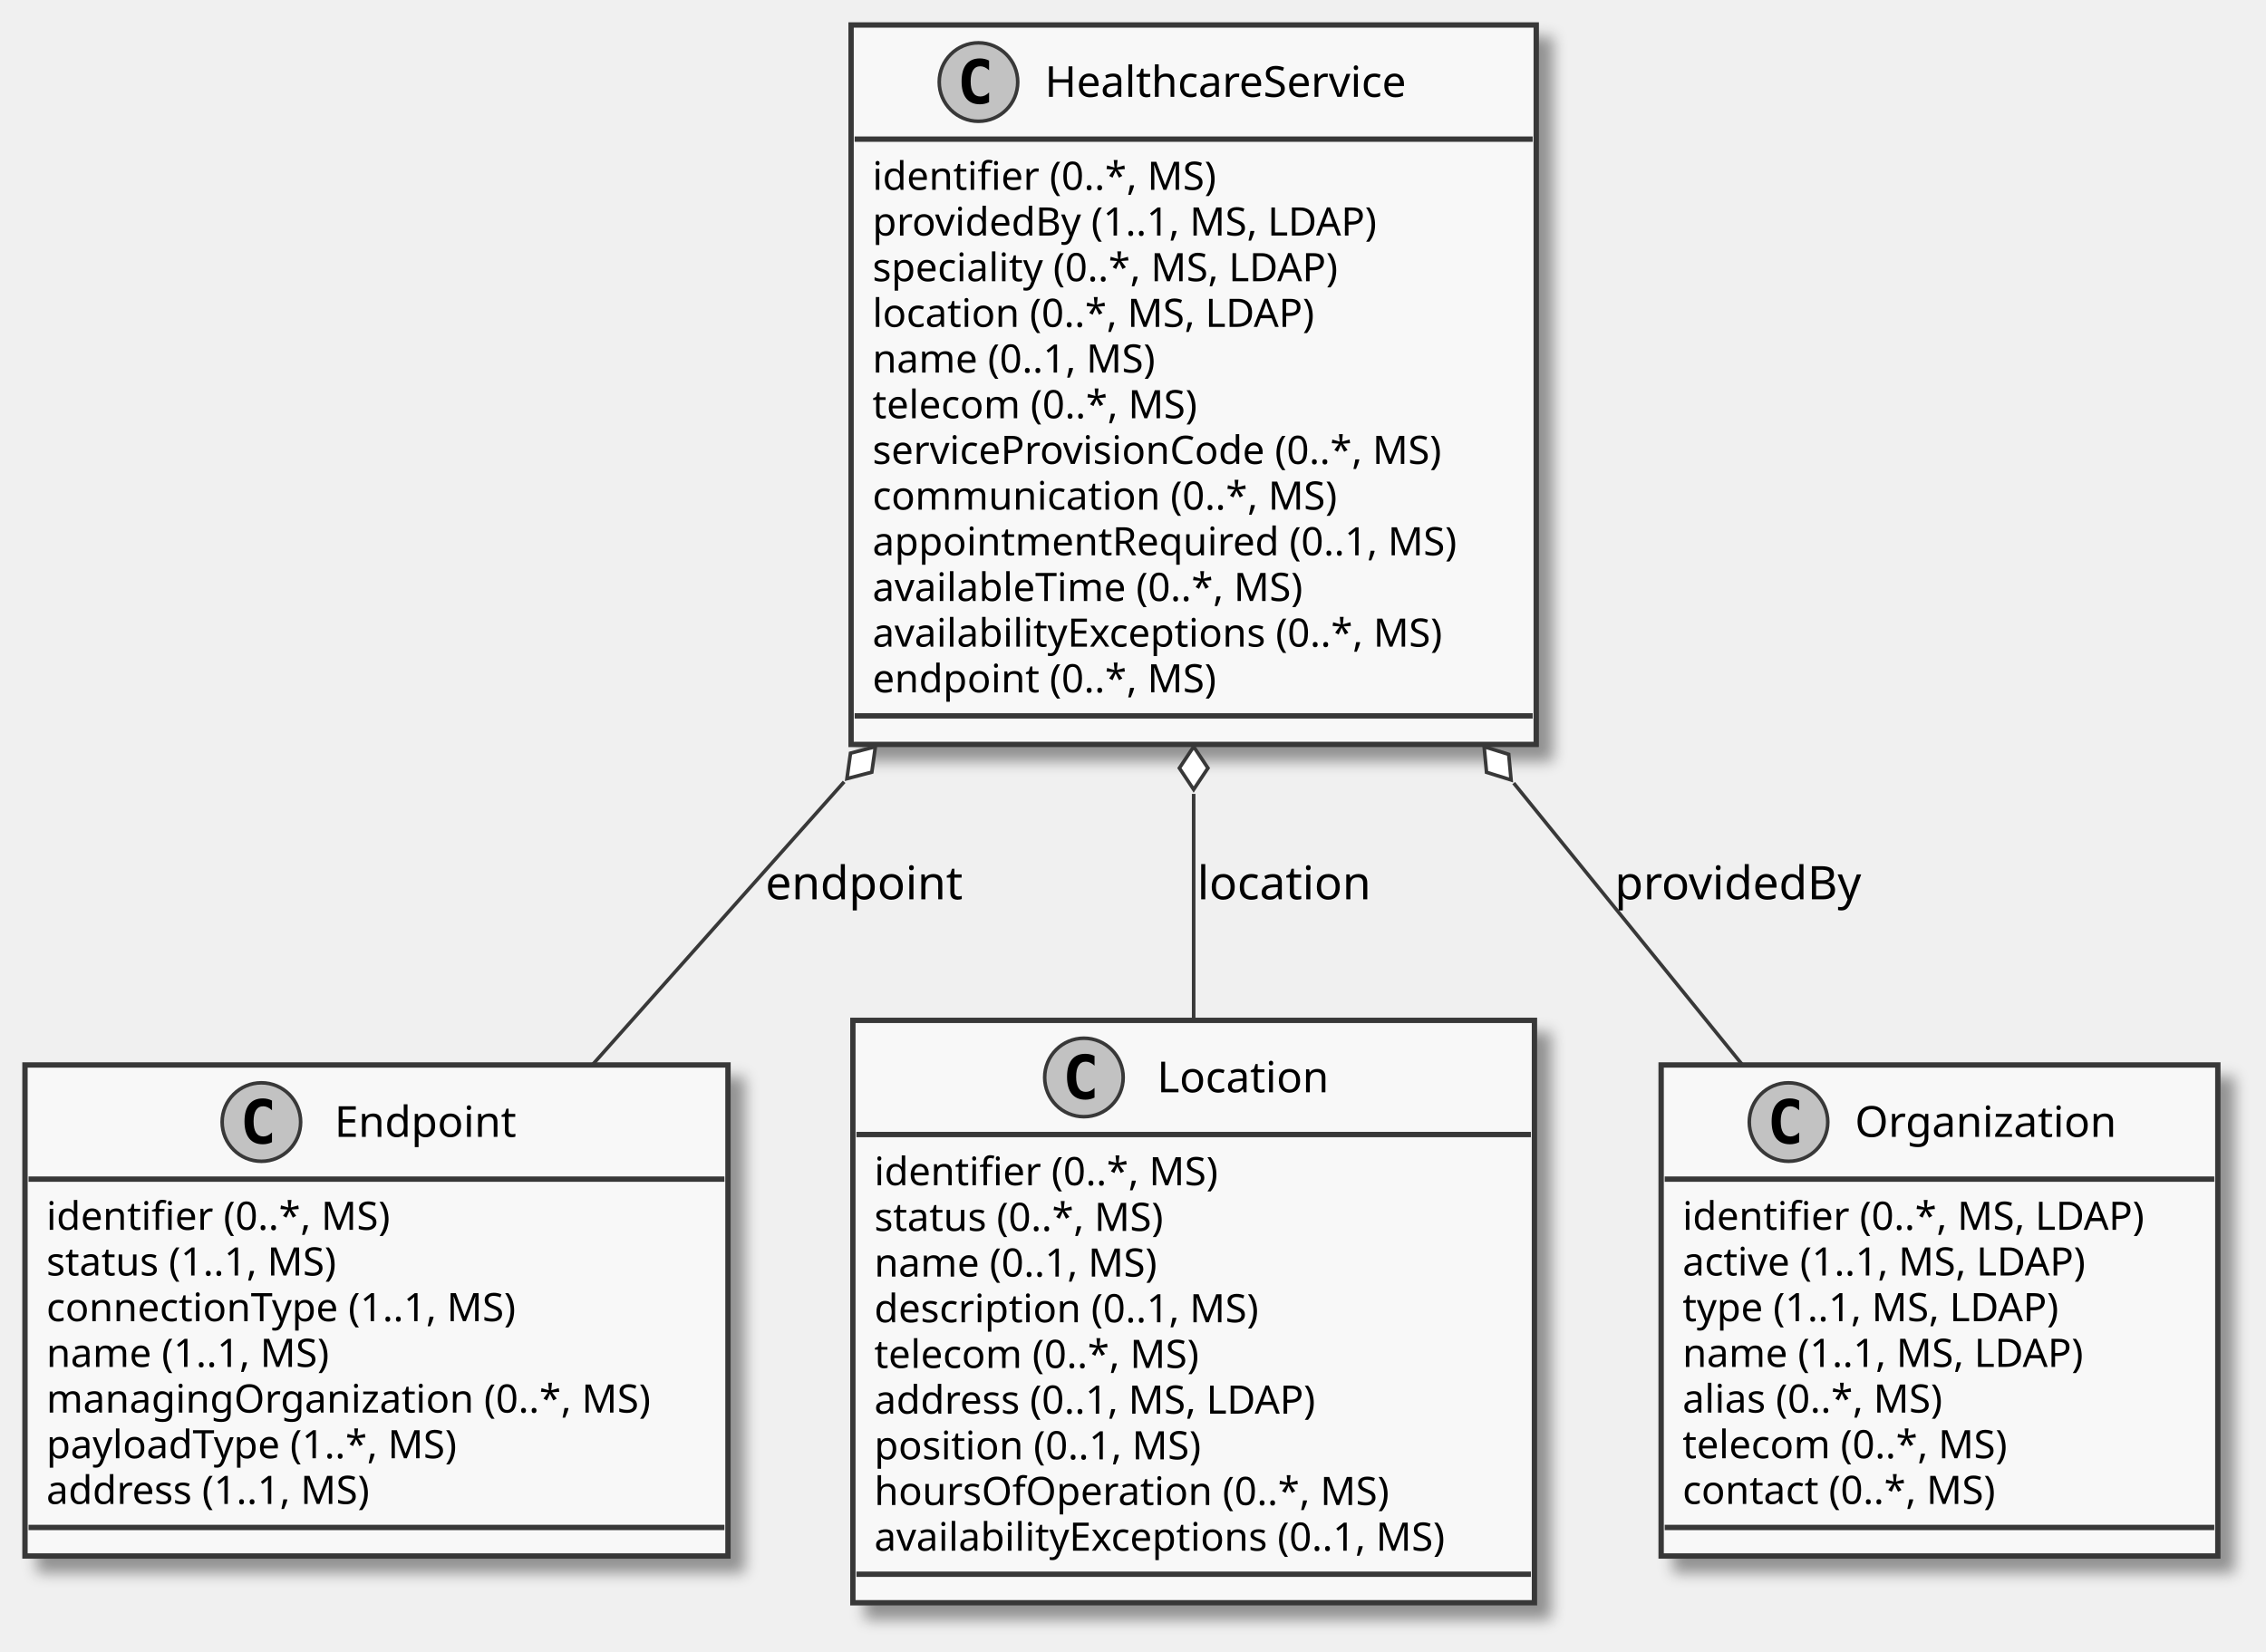
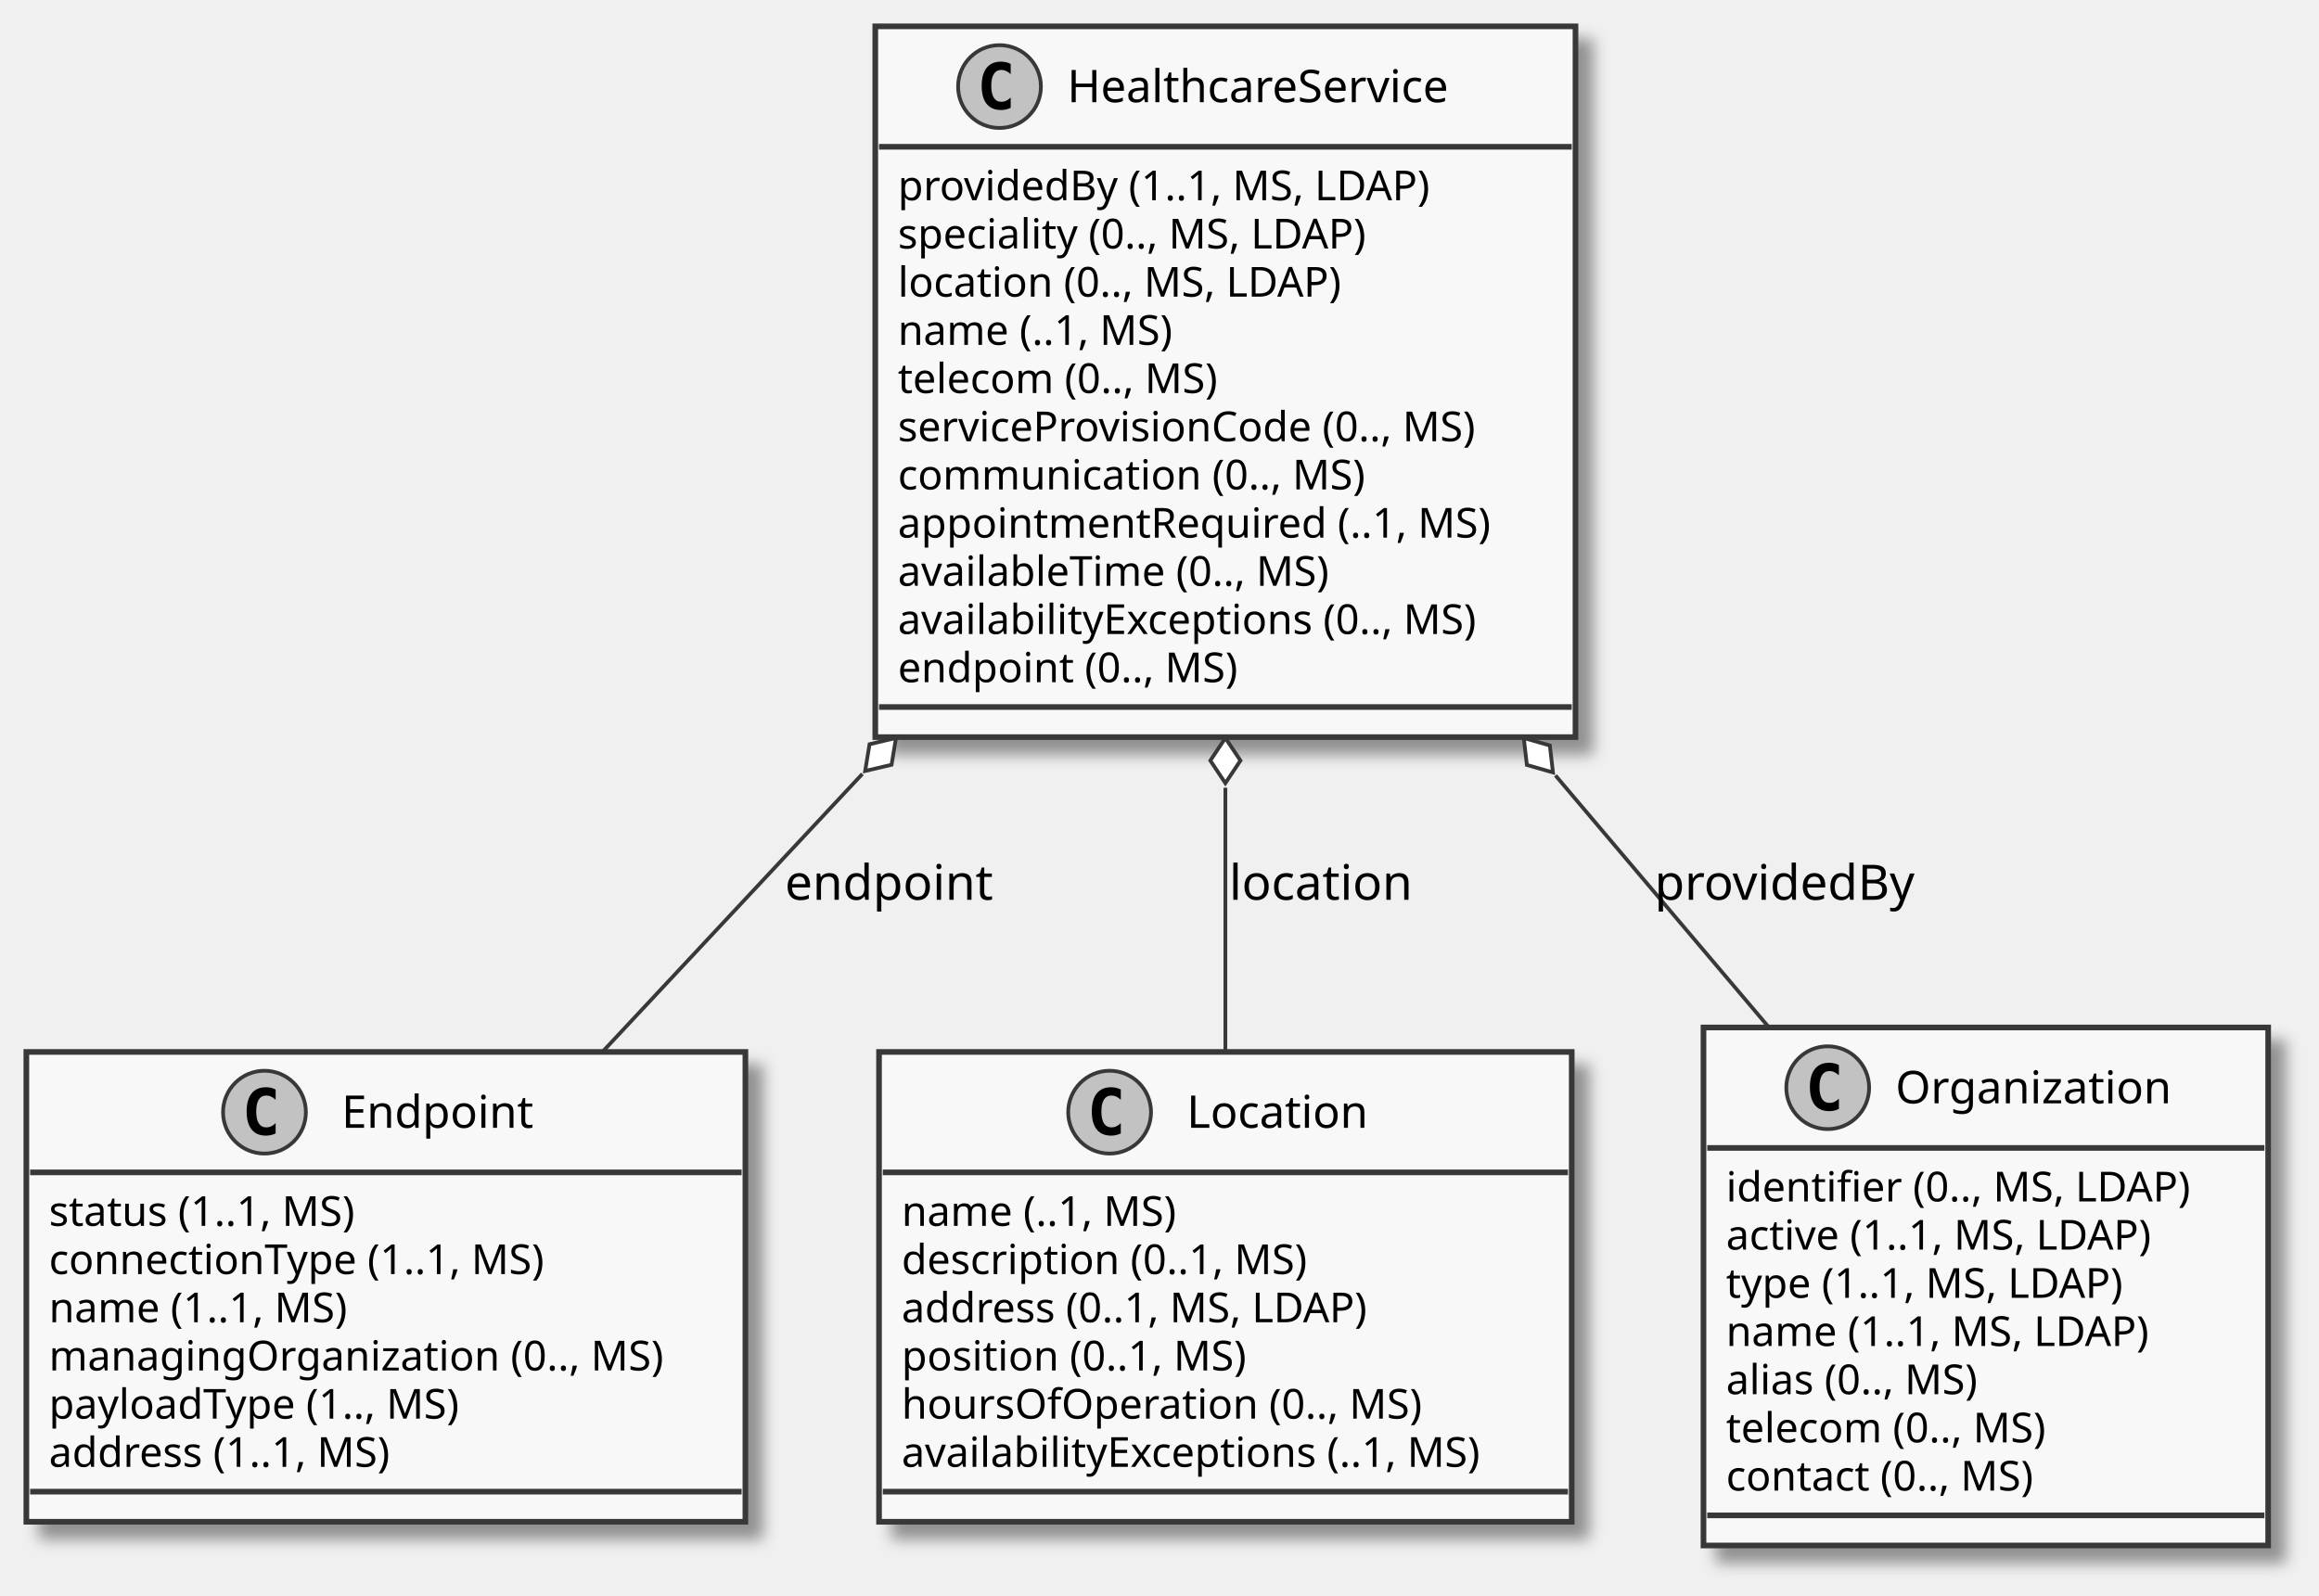
- <svg xmlns="http://www.w3.org/2000/svg" contentScriptType="application/ecmascript" contentStyleType="text/css" height="463px" preserveAspectRatio="none" style="width:635px;height:463px;background:#FFFFFF;" version="1.1" viewBox="0 0 635 463" width="635px" zoomAndPan="magnify">
+ <svg xmlns="http://www.w3.org/2000/svg" contentScriptType="application/ecmascript" contentStyleType="text/css" height="424px" preserveAspectRatio="none" style="width:616px;height:424px;background:#FFFFFF;" version="1.1" viewBox="0 0 616 424" width="616px" zoomAndPan="magnify">
  <defs>
-     <filter height="300%" id="fovke67bg116t" width="300%" x="-1" y="-1">
+     <filter height="300%" id="fe6kc5k6h272j" width="300%" x="-1" y="-1">
      <feGaussianBlur result="blurOut" stdDeviation="2.0" />
      <feColorMatrix in="blurOut" result="blurOut2" type="matrix" values="0 0 0 0 0 0 0 0 0 0 0 0 0 0 0 0 0 0 .4 0" />
      <feOffset dx="4.0" dy="4.0" in="blurOut2" result="blurOut3" />
      <feBlend in="SourceGraphic" in2="blurOut3" mode="normal" />
    </filter>
  </defs>
  <g>
-     <rect codeLine="2" fill="#F8F8F8" filter="url(#fovke67bg116t)" height="201.656" id="HealthcareService" style="stroke:#383838;stroke-width:1.5;" width="192" x="238.5" y="7" />
-     <ellipse cx="274.2" cy="23" fill="#C2C2C2" rx="11" ry="11" style="stroke:#383838;stroke-width:1.0;" />
-     <path d="M277.169,28.641 Q276.591,28.938 275.95,29.078 Q275.309,29.234 274.606,29.234 Q272.106,29.234 270.778,27.594 Q269.466,25.938 269.466,22.812 Q269.466,19.688 270.778,18.031 Q272.106,16.375 274.606,16.375 Q275.309,16.375 275.95,16.531 Q276.606,16.688 277.169,16.984 L277.169,19.703 Q276.544,19.125 275.95,18.859 Q275.356,18.578 274.731,18.578 Q273.387,18.578 272.7,19.656 Q272.012,20.719 272.012,22.812 Q272.012,24.906 272.7,25.984 Q273.387,27.047 274.731,27.047 Q275.356,27.047 275.95,26.781 Q276.544,26.5 277.169,25.922 L277.169,28.641 Z " fill="#000000" />
-     <text fill="#000000" font-family="sans-serif" font-size="12" lengthAdjust="spacing" textLength="114" x="292.8" y="27.154">HealthcareService</text>
-     <line style="stroke:#383838;stroke-width:1.5;" x1="239.5" x2="429.5" y1="39" y2="39" />
-     <text fill="#000000" font-family="sans-serif" font-size="11" lengthAdjust="spacing" textLength="108" x="244.5" y="53.21">identifier (0..*, MS)</text>
-     <text fill="#000000" font-family="sans-serif" font-size="11" lengthAdjust="spacing" textLength="158" x="244.5" y="66.015">providedBy (1..1, MS, LDAP)</text>
-     <text fill="#000000" font-family="sans-serif" font-size="11" lengthAdjust="spacing" textLength="147" x="244.5" y="78.82">speciality (0..*, MS, LDAP)</text>
-     <text fill="#000000" font-family="sans-serif" font-size="11" lengthAdjust="spacing" textLength="138" x="244.5" y="91.624">location (0..*, MS, LDAP)</text>
-     <text fill="#000000" font-family="sans-serif" font-size="11" lengthAdjust="spacing" textLength="91" x="244.5" y="104.429">name (0..1, MS)</text>
-     <text fill="#000000" font-family="sans-serif" font-size="11" lengthAdjust="spacing" textLength="103" x="244.5" y="117.234">telecom (0..*, MS)</text>
-     <text fill="#000000" font-family="sans-serif" font-size="11" lengthAdjust="spacing" textLength="180" x="244.5" y="130.039">serviceProvisionCode (0..*, MS)</text>
-     <text fill="#000000" font-family="sans-serif" font-size="11" lengthAdjust="spacing" textLength="144" x="244.5" y="142.843">communication (0..*, MS)</text>
-     <text fill="#000000" font-family="sans-serif" font-size="11" lengthAdjust="spacing" textLength="180" x="244.5" y="155.648">appointmentRequired (0..1, MS)</text>
-     <text fill="#000000" font-family="sans-serif" font-size="11" lengthAdjust="spacing" textLength="136" x="244.5" y="168.453">availableTime (0..*, MS)</text>
-     <text fill="#000000" font-family="sans-serif" font-size="11" lengthAdjust="spacing" textLength="178" x="244.5" y="181.257">availabilityExceptions (0..*, MS)</text>
-     <text fill="#000000" font-family="sans-serif" font-size="11" lengthAdjust="spacing" textLength="107" x="244.5" y="194.062">endpoint (0..*, MS)</text>
-     <line style="stroke:#383838;stroke-width:1.5;" x1="239.5" x2="429.5" y1="200.656" y2="200.656" />
-     <rect codeLine="16" fill="#F8F8F8" filter="url(#fovke67bg116t)" height="137.633" id="Endpoint" style="stroke:#383838;stroke-width:1.5;" width="197" x="7" y="298.5" />
-     <ellipse cx="73.25" cy="314.5" fill="#C2C2C2" rx="11" ry="11" style="stroke:#383838;stroke-width:1.0;" />
-     <path d="M76.219,320.141 Q75.641,320.438 75,320.578 Q74.359,320.734 73.656,320.734 Q71.156,320.734 69.828,319.094 Q68.516,317.438 68.516,314.312 Q68.516,311.188 69.828,309.531 Q71.156,307.875 73.656,307.875 Q74.359,307.875 75,308.031 Q75.656,308.188 76.219,308.484 L76.219,311.203 Q75.594,310.625 75,310.359 Q74.406,310.078 73.781,310.078 Q72.438,310.078 71.75,311.156 Q71.062,312.219 71.062,314.312 Q71.062,316.406 71.75,317.484 Q72.438,318.547 73.781,318.547 Q74.406,318.547 75,318.281 Q75.594,318 76.219,317.422 L76.219,320.141 Z " fill="#000000" />
-     <text fill="#000000" font-family="sans-serif" font-size="12" lengthAdjust="spacing" textLength="56" x="93.75" y="318.654">Endpoint</text>
-     <line style="stroke:#383838;stroke-width:1.5;" x1="8" x2="203" y1="330.5" y2="330.5" />
-     <text fill="#000000" font-family="sans-serif" font-size="11" lengthAdjust="spacing" textLength="108" x="13" y="344.71">identifier (0..*, MS)</text>
-     <text fill="#000000" font-family="sans-serif" font-size="11" lengthAdjust="spacing" textLength="95" x="13" y="357.515">status (1..1, MS)</text>
-     <text fill="#000000" font-family="sans-serif" font-size="11" lengthAdjust="spacing" textLength="147" x="13" y="370.32">connectionType (1..1, MS)</text>
-     <text fill="#000000" font-family="sans-serif" font-size="11" lengthAdjust="spacing" textLength="91" x="13" y="383.125">name (1..1, MS)</text>
-     <text fill="#000000" font-family="sans-serif" font-size="11" lengthAdjust="spacing" textLength="185" x="13" y="395.929">managingOrganization (0..*, MS)</text>
-     <text fill="#000000" font-family="sans-serif" font-size="11" lengthAdjust="spacing" textLength="129" x="13" y="408.734">payloadType (1..*, MS)</text>
-     <text fill="#000000" font-family="sans-serif" font-size="11" lengthAdjust="spacing" textLength="106" x="13" y="421.539">address (1..1, MS)</text>
-     <line style="stroke:#383838;stroke-width:1.5;" x1="8" x2="203" y1="428.133" y2="428.133" />
-     <rect codeLine="25" fill="#F8F8F8" filter="url(#fovke67bg116t)" height="163.242" id="Location" style="stroke:#383838;stroke-width:1.5;" width="191" x="239" y="286" />
-     <ellipse cx="303.75" cy="302" fill="#C2C2C2" rx="11" ry="11" style="stroke:#383838;stroke-width:1.0;" />
-     <path d="M306.719,307.641 Q306.141,307.938 305.5,308.078 Q304.859,308.234 304.156,308.234 Q301.656,308.234 300.328,306.594 Q299.016,304.938 299.016,301.812 Q299.016,298.688 300.328,297.031 Q301.656,295.375 304.156,295.375 Q304.859,295.375 305.5,295.531 Q306.156,295.688 306.719,295.984 L306.719,298.703 Q306.094,298.125 305.5,297.859 Q304.906,297.578 304.281,297.578 Q302.938,297.578 302.25,298.656 Q301.562,299.719 301.562,301.812 Q301.562,303.906 302.25,304.984 Q302.938,306.047 304.281,306.047 Q304.906,306.047 305.5,305.781 Q306.094,305.5 306.719,304.922 L306.719,307.641 Z " fill="#000000" />
-     <text fill="#000000" font-family="sans-serif" font-size="12" lengthAdjust="spacing" textLength="53" x="324.25" y="306.154">Location</text>
-     <line style="stroke:#383838;stroke-width:1.5;" x1="240" x2="429" y1="318" y2="318" />
-     <text fill="#000000" font-family="sans-serif" font-size="11" lengthAdjust="spacing" textLength="108" x="245" y="332.21">identifier (0..*, MS)</text>
-     <text fill="#000000" font-family="sans-serif" font-size="11" lengthAdjust="spacing" textLength="94" x="245" y="345.015">status (0..*, MS)</text>
-     <text fill="#000000" font-family="sans-serif" font-size="11" lengthAdjust="spacing" textLength="91" x="245" y="357.82">name (0..1, MS)</text>
-     <text fill="#000000" font-family="sans-serif" font-size="11" lengthAdjust="spacing" textLength="122" x="245" y="370.625">description (0..1, MS)</text>
-     <text fill="#000000" font-family="sans-serif" font-size="11" lengthAdjust="spacing" textLength="103" x="245" y="383.429">telecom (0..*, MS)</text>
-     <text fill="#000000" font-family="sans-serif" font-size="11" lengthAdjust="spacing" textLength="142" x="245" y="396.234">address (0..1, MS, LDAP)</text>
-     <text fill="#000000" font-family="sans-serif" font-size="11" lengthAdjust="spacing" textLength="104" x="245" y="409.039">position (0..1, MS)</text>
-     <text fill="#000000" font-family="sans-serif" font-size="11" lengthAdjust="spacing" textLength="160" x="245" y="421.843">hoursOfOperation (0..*, MS)</text>
-     <text fill="#000000" font-family="sans-serif" font-size="11" lengthAdjust="spacing" textLength="179" x="245" y="434.648">availabilityExceptions (0..1, MS)</text>
-     <line style="stroke:#383838;stroke-width:1.5;" x1="240" x2="429" y1="441.242" y2="441.242" />
-     <rect codeLine="36" fill="#F8F8F8" filter="url(#fovke67bg116t)" height="137.633" id="Organization" style="stroke:#383838;stroke-width:1.5;" width="156" x="465.5" y="298.5" />
-     <ellipse cx="501.2" cy="314.5" fill="#C2C2C2" rx="11" ry="11" style="stroke:#383838;stroke-width:1.0;" />
-     <path d="M504.169,320.141 Q503.591,320.438 502.95,320.578 Q502.309,320.734 501.606,320.734 Q499.106,320.734 497.778,319.094 Q496.466,317.438 496.466,314.312 Q496.466,311.188 497.778,309.531 Q499.106,307.875 501.606,307.875 Q502.309,307.875 502.95,308.031 Q503.606,308.188 504.169,308.484 L504.169,311.203 Q503.544,310.625 502.95,310.359 Q502.356,310.078 501.731,310.078 Q500.387,310.078 499.7,311.156 Q499.012,312.219 499.012,314.312 Q499.012,316.406 499.7,317.484 Q500.387,318.547 501.731,318.547 Q502.356,318.547 502.95,318.281 Q503.544,318 504.169,317.422 L504.169,320.141 Z " fill="#000000" />
-     <text fill="#000000" font-family="sans-serif" font-size="12" lengthAdjust="spacing" textLength="78" x="519.8" y="318.654">Organization</text>
-     <line style="stroke:#383838;stroke-width:1.5;" x1="466.5" x2="620.5" y1="330.5" y2="330.5" />
-     <text fill="#000000" font-family="sans-serif" font-size="11" lengthAdjust="spacing" textLength="144" x="471.5" y="344.71">identifier (0..*, MS, LDAP)</text>
-     <text fill="#000000" font-family="sans-serif" font-size="11" lengthAdjust="spacing" textLength="128" x="471.5" y="357.515">active (1..1, MS, LDAP)</text>
-     <text fill="#000000" font-family="sans-serif" font-size="11" lengthAdjust="spacing" textLength="119" x="471.5" y="370.32">type (1..1, MS, LDAP)</text>
-     <text fill="#000000" font-family="sans-serif" font-size="11" lengthAdjust="spacing" textLength="127" x="471.5" y="383.125">name (1..1, MS, LDAP)</text>
-     <text fill="#000000" font-family="sans-serif" font-size="11" lengthAdjust="spacing" textLength="85" x="471.5" y="395.929">alias (0..*, MS)</text>
-     <text fill="#000000" font-family="sans-serif" font-size="11" lengthAdjust="spacing" textLength="103" x="471.5" y="408.734">telecom (0..*, MS)</text>
-     <text fill="#000000" font-family="sans-serif" font-size="11" lengthAdjust="spacing" textLength="99" x="471.5" y="421.539">contact (0..*, MS)</text>
-     <line style="stroke:#383838;stroke-width:1.5;" x1="466.5" x2="620.5" y1="428.133" y2="428.133" />
-     <path codeLine="46" d="M424.18,219.49 C445.91,246.27 468.51,274.11 488.13,298.28 " fill="none" id="HealthcareService-backto-Organization" style="stroke:#383838;stroke-width:1.0;" />
-     <polygon fill="#FFFFFF" points="415.9,209.29,416.57,216.47,423.456,218.613,422.785,211.433,415.9,209.29" style="stroke:#383838;stroke-width:1.0;" />
-     <text fill="#000000" font-family="sans-serif" font-size="13" lengthAdjust="spacing" textLength="71" x="452.5" y="252.067">providedBy</text>
-     <path codeLine="47" d="M236.55,219.14 C212.65,246.02 187.76,274.01 166.17,298.28 " fill="none" id="HealthcareService-backto-Endpoint" style="stroke:#383838;stroke-width:1.0;" />
-     <polygon fill="#FFFFFF" points="245.31,209.29,238.333,211.114,237.333,218.255,244.31,216.431,245.31,209.29" style="stroke:#383838;stroke-width:1.0;" />
-     <text fill="#000000" font-family="sans-serif" font-size="13" lengthAdjust="spacing" textLength="56" x="214.5" y="252.067">endpoint</text>
-     <path codeLine="48" d="M334.5,222.52 C334.5,243.91 334.5,265.86 334.5,285.99 " fill="none" id="HealthcareService-backto-Location" style="stroke:#383838;stroke-width:1.0;" />
-     <polygon fill="#FFFFFF" points="334.5,209.29,330.5,215.29,334.5,221.29,338.5,215.29,334.5,209.29" style="stroke:#383838;stroke-width:1.0;" />
-     <text fill="#000000" font-family="sans-serif" font-size="13" lengthAdjust="spacing" textLength="50" x="335.5" y="252.067">location</text>
+     <rect codeLine="2" fill="#F8F8F8" filter="url(#fe6kc5k6h272j)" height="188.852" id="HealthcareService" style="stroke:#383838;stroke-width:1.5;" width="186" x="232.5" y="7" />
+     <ellipse cx="265.5" cy="23" fill="#C2C2C2" rx="11" ry="11" style="stroke:#383838;stroke-width:1.0;" />
+     <path d="M268.469,28.641 Q267.891,28.938 267.25,29.078 Q266.609,29.234 265.906,29.234 Q263.406,29.234 262.078,27.594 Q260.766,25.938 260.766,22.812 Q260.766,19.688 262.078,18.031 Q263.406,16.375 265.906,16.375 Q266.609,16.375 267.25,16.531 Q267.906,16.688 268.469,16.984 L268.469,19.703 Q267.844,19.125 267.25,18.859 Q266.656,18.578 266.031,18.578 Q264.688,18.578 264,19.656 Q263.312,20.719 263.312,22.812 Q263.312,24.906 264,25.984 Q264.688,27.047 266.031,27.047 Q266.656,27.047 267.25,26.781 Q267.844,26.5 268.469,25.922 L268.469,28.641 Z " fill="#000000" />
+     <text fill="#000000" font-family="sans-serif" font-size="12" lengthAdjust="spacing" textLength="114" x="283.5" y="27.154">HealthcareService</text>
+     <line style="stroke:#383838;stroke-width:1.5;" x1="233.5" x2="417.5" y1="39" y2="39" />
+     <text fill="#000000" font-family="sans-serif" font-size="11" lengthAdjust="spacing" textLength="158" x="238.5" y="53.21">providedBy (1..1, MS, LDAP)</text>
+     <text fill="#000000" font-family="sans-serif" font-size="11" lengthAdjust="spacing" textLength="141" x="238.5" y="66.015">speciality (0.., MS, LDAP)</text>
+     <text fill="#000000" font-family="sans-serif" font-size="11" lengthAdjust="spacing" textLength="132" x="238.5" y="78.82">location (0.., MS, LDAP)</text>
+     <text fill="#000000" font-family="sans-serif" font-size="11" lengthAdjust="spacing" textLength="84" x="238.5" y="91.624">name (..1, MS)</text>
+     <text fill="#000000" font-family="sans-serif" font-size="11" lengthAdjust="spacing" textLength="97" x="238.5" y="104.429">telecom (0.., MS)</text>
+     <text fill="#000000" font-family="sans-serif" font-size="11" lengthAdjust="spacing" textLength="174" x="238.5" y="117.234">serviceProvisionCode (0.., MS)</text>
+     <text fill="#000000" font-family="sans-serif" font-size="11" lengthAdjust="spacing" textLength="138" x="238.5" y="130.039">communication (0.., MS)</text>
+     <text fill="#000000" font-family="sans-serif" font-size="11" lengthAdjust="spacing" textLength="173" x="238.5" y="142.843">appointmentRequired (..1, MS)</text>
+     <text fill="#000000" font-family="sans-serif" font-size="11" lengthAdjust="spacing" textLength="130" x="238.5" y="155.648">availableTime (0.., MS)</text>
+     <text fill="#000000" font-family="sans-serif" font-size="11" lengthAdjust="spacing" textLength="172" x="238.5" y="168.453">availabilityExceptions (0.., MS)</text>
+     <text fill="#000000" font-family="sans-serif" font-size="11" lengthAdjust="spacing" textLength="101" x="238.5" y="181.257">endpoint (0.., MS)</text>
+     <line style="stroke:#383838;stroke-width:1.5;" x1="233.5" x2="417.5" y1="187.852" y2="187.852" />
+     <rect codeLine="15" fill="#F8F8F8" filter="url(#fe6kc5k6h272j)" height="124.828" id="Endpoint" style="stroke:#383838;stroke-width:1.5;" width="191" x="7" y="279.5" />
+     <ellipse cx="70.25" cy="295.5" fill="#C2C2C2" rx="11" ry="11" style="stroke:#383838;stroke-width:1.0;" />
+     <path d="M73.219,301.141 Q72.641,301.438 72,301.578 Q71.359,301.734 70.656,301.734 Q68.156,301.734 66.828,300.094 Q65.516,298.438 65.516,295.312 Q65.516,292.188 66.828,290.531 Q68.156,288.875 70.656,288.875 Q71.359,288.875 72,289.031 Q72.656,289.188 73.219,289.484 L73.219,292.203 Q72.594,291.625 72,291.359 Q71.406,291.078 70.781,291.078 Q69.438,291.078 68.75,292.156 Q68.062,293.219 68.062,295.312 Q68.062,297.406 68.75,298.484 Q69.438,299.547 70.781,299.547 Q71.406,299.547 72,299.281 Q72.594,299 73.219,298.422 L73.219,301.141 Z " fill="#000000" />
+     <text fill="#000000" font-family="sans-serif" font-size="12" lengthAdjust="spacing" textLength="56" x="90.75" y="299.654">Endpoint</text>
+     <line style="stroke:#383838;stroke-width:1.5;" x1="8" x2="197" y1="311.5" y2="311.5" />
+     <text fill="#000000" font-family="sans-serif" font-size="11" lengthAdjust="spacing" textLength="95" x="13" y="325.71">status (1..1, MS)</text>
+     <text fill="#000000" font-family="sans-serif" font-size="11" lengthAdjust="spacing" textLength="147" x="13" y="338.515">connectionType (1..1, MS)</text>
+     <text fill="#000000" font-family="sans-serif" font-size="11" lengthAdjust="spacing" textLength="91" x="13" y="351.32">name (1..1, MS)</text>
+     <text fill="#000000" font-family="sans-serif" font-size="11" lengthAdjust="spacing" textLength="179" x="13" y="364.125">managingOrganization (0.., MS)</text>
+     <text fill="#000000" font-family="sans-serif" font-size="11" lengthAdjust="spacing" textLength="123" x="13" y="376.929">payloadType (1.., MS)</text>
+     <text fill="#000000" font-family="sans-serif" font-size="11" lengthAdjust="spacing" textLength="106" x="13" y="389.734">address (1..1, MS)</text>
+     <line style="stroke:#383838;stroke-width:1.5;" x1="8" x2="197" y1="396.328" y2="396.328" />
+     <rect codeLine="23" fill="#F8F8F8" filter="url(#fe6kc5k6h272j)" height="124.828" id="Location" style="stroke:#383838;stroke-width:1.5;" width="184" x="233.5" y="279.5" />
+     <ellipse cx="294.75" cy="295.5" fill="#C2C2C2" rx="11" ry="11" style="stroke:#383838;stroke-width:1.0;" />
+     <path d="M297.719,301.141 Q297.141,301.438 296.5,301.578 Q295.859,301.734 295.156,301.734 Q292.656,301.734 291.328,300.094 Q290.016,298.438 290.016,295.312 Q290.016,292.188 291.328,290.531 Q292.656,288.875 295.156,288.875 Q295.859,288.875 296.5,289.031 Q297.156,289.188 297.719,289.484 L297.719,292.203 Q297.094,291.625 296.5,291.359 Q295.906,291.078 295.281,291.078 Q293.938,291.078 293.25,292.156 Q292.562,293.219 292.562,295.312 Q292.562,297.406 293.25,298.484 Q293.938,299.547 295.281,299.547 Q295.906,299.547 296.5,299.281 Q297.094,299 297.719,298.422 L297.719,301.141 Z " fill="#000000" />
+     <text fill="#000000" font-family="sans-serif" font-size="12" lengthAdjust="spacing" textLength="53" x="315.25" y="299.654">Location</text>
+     <line style="stroke:#383838;stroke-width:1.5;" x1="234.5" x2="416.5" y1="311.5" y2="311.5" />
+     <text fill="#000000" font-family="sans-serif" font-size="11" lengthAdjust="spacing" textLength="84" x="239.5" y="325.71">name (..1, MS)</text>
+     <text fill="#000000" font-family="sans-serif" font-size="11" lengthAdjust="spacing" textLength="122" x="239.5" y="338.515">description (0..1, MS)</text>
+     <text fill="#000000" font-family="sans-serif" font-size="11" lengthAdjust="spacing" textLength="142" x="239.5" y="351.32">address (0..1, MS, LDAP)</text>
+     <text fill="#000000" font-family="sans-serif" font-size="11" lengthAdjust="spacing" textLength="104" x="239.5" y="364.125">position (0..1, MS)</text>
+     <text fill="#000000" font-family="sans-serif" font-size="11" lengthAdjust="spacing" textLength="154" x="239.5" y="376.929">hoursOfOperation (0.., MS)</text>
+     <text fill="#000000" font-family="sans-serif" font-size="11" lengthAdjust="spacing" textLength="172" x="239.5" y="389.734">availabilityExceptions (..1, MS)</text>
+     <line style="stroke:#383838;stroke-width:1.5;" x1="234.5" x2="416.5" y1="396.328" y2="396.328" />
+     <rect codeLine="31" fill="#F8F8F8" filter="url(#fe6kc5k6h272j)" height="137.633" id="Organization" style="stroke:#383838;stroke-width:1.5;" width="150" x="452.5" y="273" />
+     <ellipse cx="485.5" cy="289" fill="#C2C2C2" rx="11" ry="11" style="stroke:#383838;stroke-width:1.0;" />
+     <path d="M488.469,294.641 Q487.891,294.938 487.25,295.078 Q486.609,295.234 485.906,295.234 Q483.406,295.234 482.078,293.594 Q480.766,291.938 480.766,288.812 Q480.766,285.688 482.078,284.031 Q483.406,282.375 485.906,282.375 Q486.609,282.375 487.25,282.531 Q487.906,282.688 488.469,282.984 L488.469,285.703 Q487.844,285.125 487.25,284.859 Q486.656,284.578 486.031,284.578 Q484.688,284.578 484,285.656 Q483.312,286.719 483.312,288.812 Q483.312,290.906 484,291.984 Q484.688,293.047 486.031,293.047 Q486.656,293.047 487.25,292.781 Q487.844,292.5 488.469,291.922 L488.469,294.641 Z " fill="#000000" />
+     <text fill="#000000" font-family="sans-serif" font-size="12" lengthAdjust="spacing" textLength="78" x="503.5" y="293.154">Organization</text>
+     <line style="stroke:#383838;stroke-width:1.5;" x1="453.5" x2="601.5" y1="305" y2="305" />
+     <text fill="#000000" font-family="sans-serif" font-size="11" lengthAdjust="spacing" textLength="138" x="458.5" y="319.21">identifier (0.., MS, LDAP)</text>
+     <text fill="#000000" font-family="sans-serif" font-size="11" lengthAdjust="spacing" textLength="128" x="458.5" y="332.015">active (1..1, MS, LDAP)</text>
+     <text fill="#000000" font-family="sans-serif" font-size="11" lengthAdjust="spacing" textLength="119" x="458.5" y="344.82">type (1..1, MS, LDAP)</text>
+     <text fill="#000000" font-family="sans-serif" font-size="11" lengthAdjust="spacing" textLength="127" x="458.5" y="357.625">name (1..1, MS, LDAP)</text>
+     <text fill="#000000" font-family="sans-serif" font-size="11" lengthAdjust="spacing" textLength="79" x="458.5" y="370.429">alias (0.., MS)</text>
+     <text fill="#000000" font-family="sans-serif" font-size="11" lengthAdjust="spacing" textLength="97" x="458.5" y="383.234">telecom (0.., MS)</text>
+     <text fill="#000000" font-family="sans-serif" font-size="11" lengthAdjust="spacing" textLength="93" x="458.5" y="396.039">contact (0.., MS)</text>
+     <line style="stroke:#383838;stroke-width:1.5;" x1="453.5" x2="601.5" y1="402.633" y2="402.633" />
+     <path codeLine="41" d="M413.19,206.04 C432.32,228.62 452.09,251.97 469.7,272.76 " fill="none" id="HealthcareService-backto-Organization" style="stroke:#383838;stroke-width:1.0;" />
+     <polygon fill="#FFFFFF" points="404.76,196.08,405.587,203.244,412.517,205.236,411.69,198.072,404.76,196.08" style="stroke:#383838;stroke-width:1.0;" />
+     <text fill="#000000" font-family="sans-serif" font-size="13" lengthAdjust="spacing" textLength="71" x="439.5" y="239.067">providedBy</text>
+     <path codeLine="42" d="M229.07,205.63 C205.61,230.72 181.25,256.78 160.24,279.25 " fill="none" id="HealthcareService-backto-Endpoint" style="stroke:#383838;stroke-width:1.0;" />
+     <polygon fill="#FFFFFF" points="238,196.08,230.981,197.735,229.81,204.851,236.828,203.195,238,196.08" style="stroke:#383838;stroke-width:1.0;" />
+     <text fill="#000000" font-family="sans-serif" font-size="13" lengthAdjust="spacing" textLength="56" x="208.5" y="239.067">endpoint</text>
+     <path codeLine="43" d="M325.5,209.29 C325.5,233.24 325.5,257.86 325.5,279.25 " fill="none" id="HealthcareService-backto-Location" style="stroke:#383838;stroke-width:1.0;" />
+     <polygon fill="#FFFFFF" points="325.5,196.08,321.5,202.08,325.5,208.08,329.5,202.08,325.5,196.08" style="stroke:#383838;stroke-width:1.0;" />
+     <text fill="#000000" font-family="sans-serif" font-size="13" lengthAdjust="spacing" textLength="50" x="326.5" y="239.067">location</text>
  </g>
</svg>
